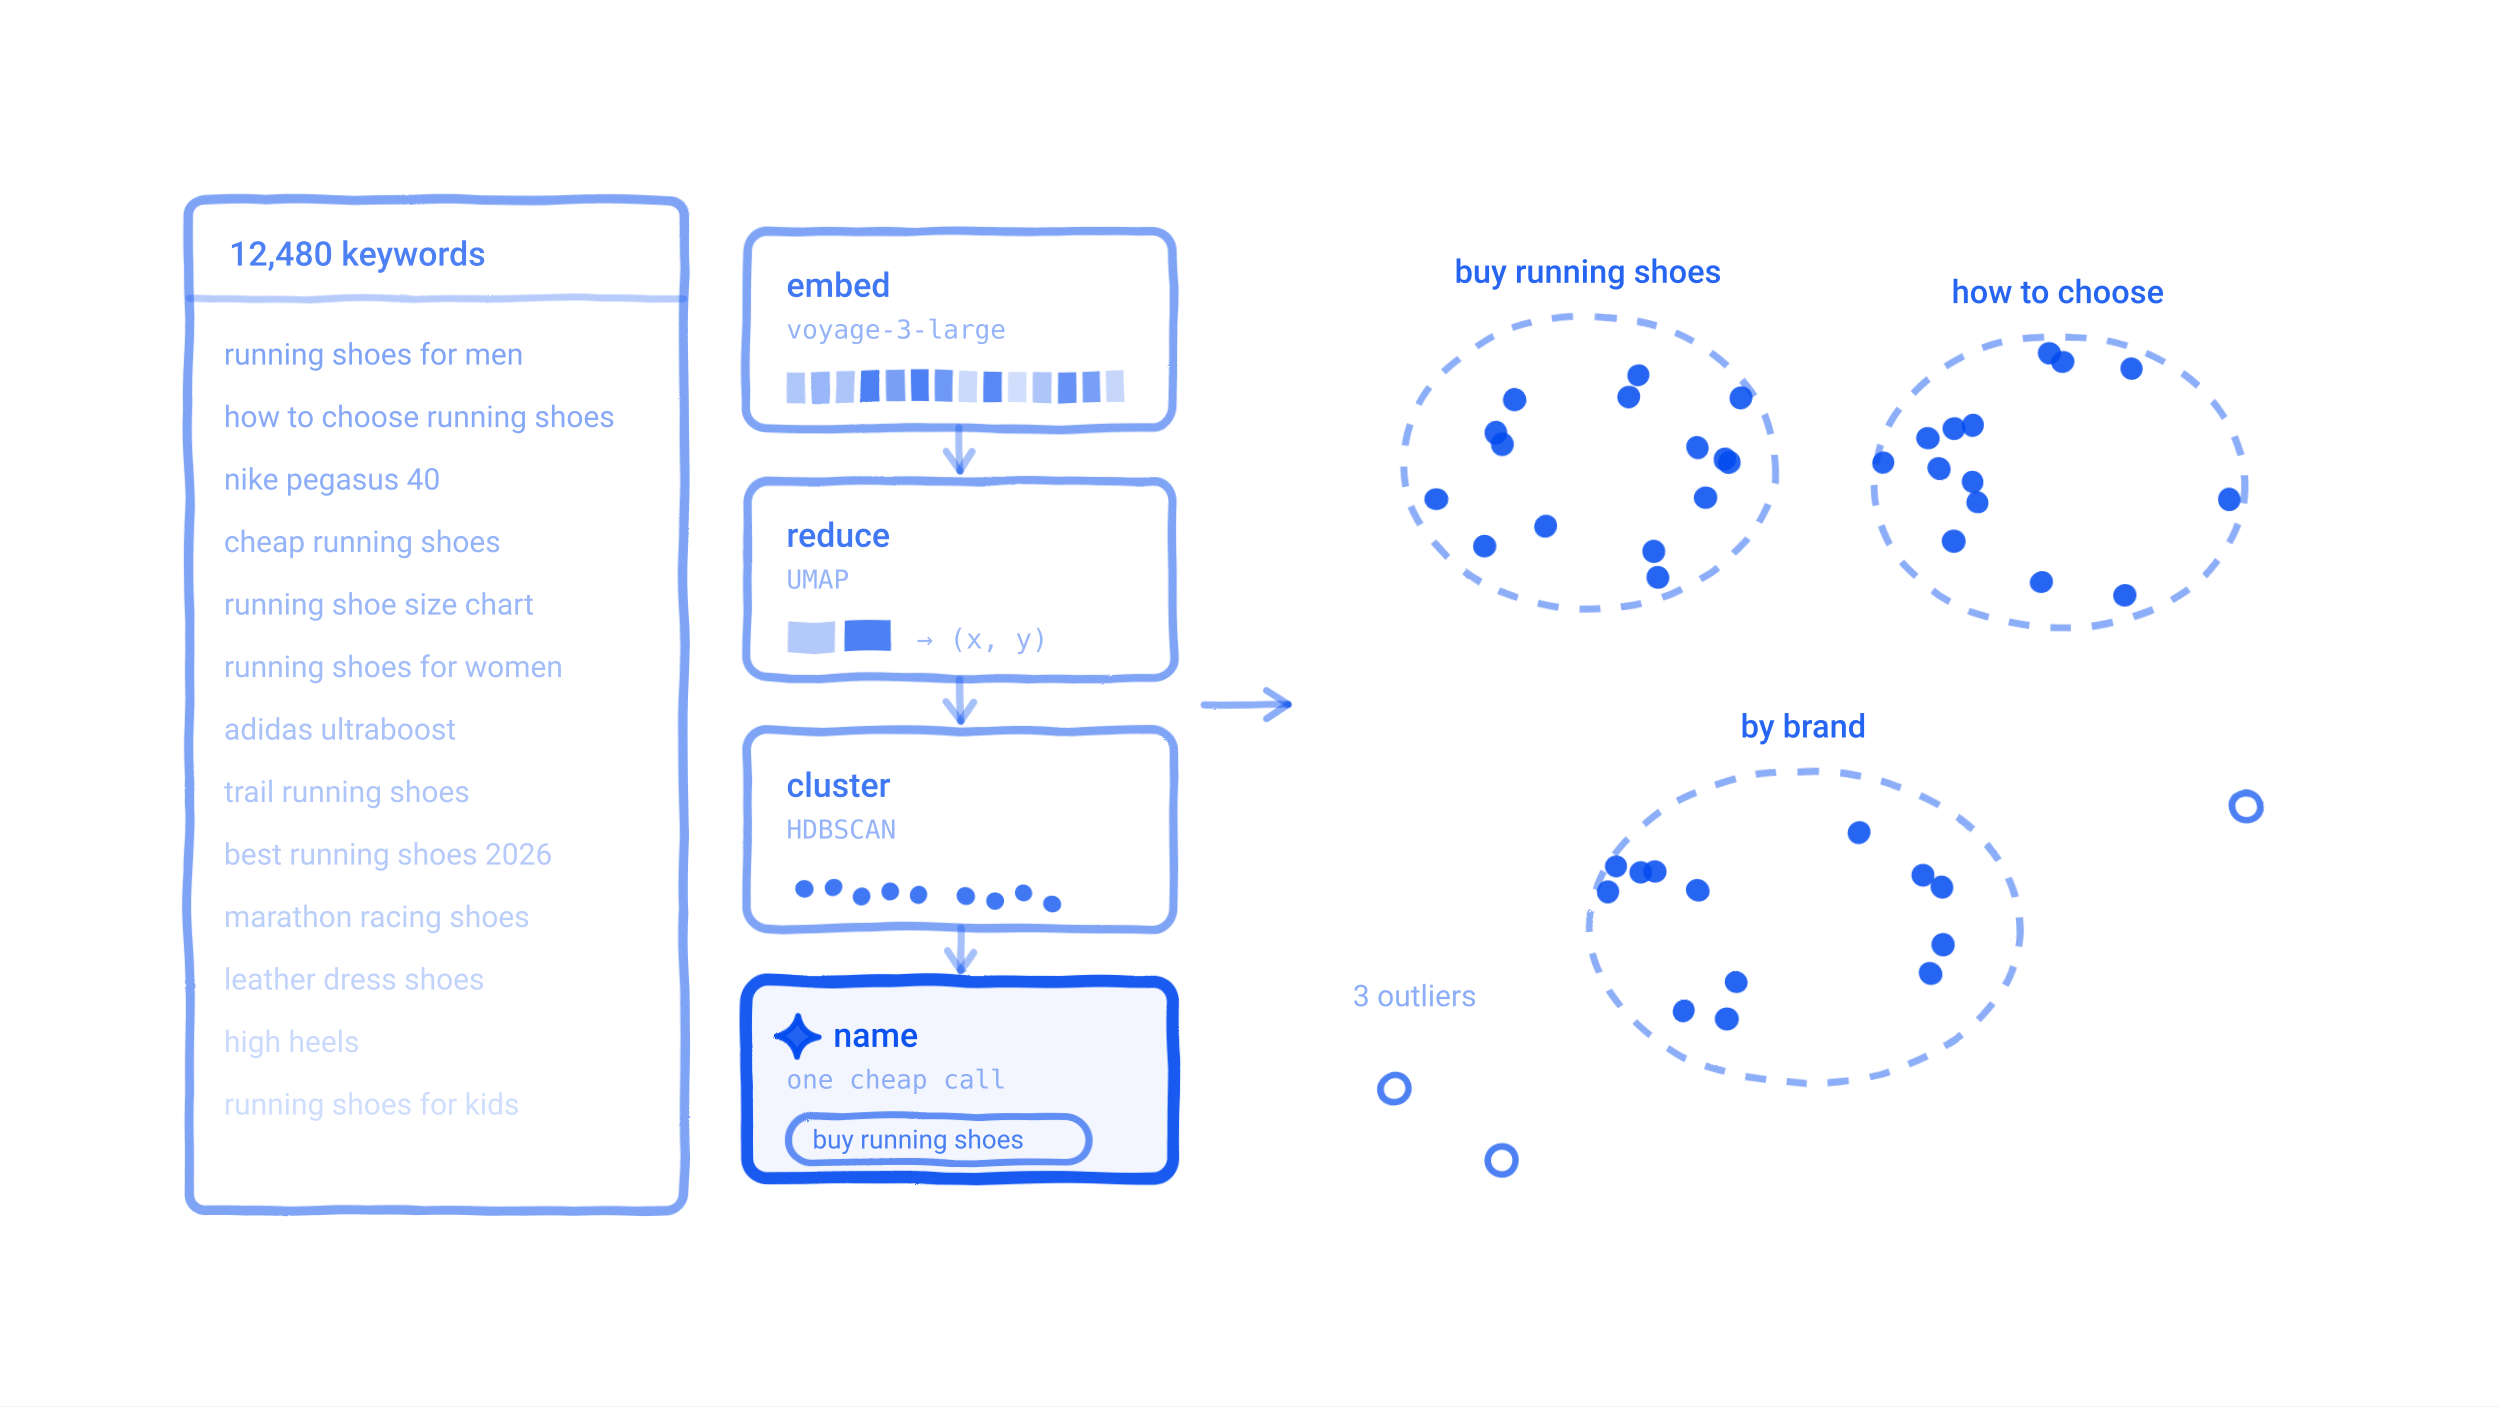
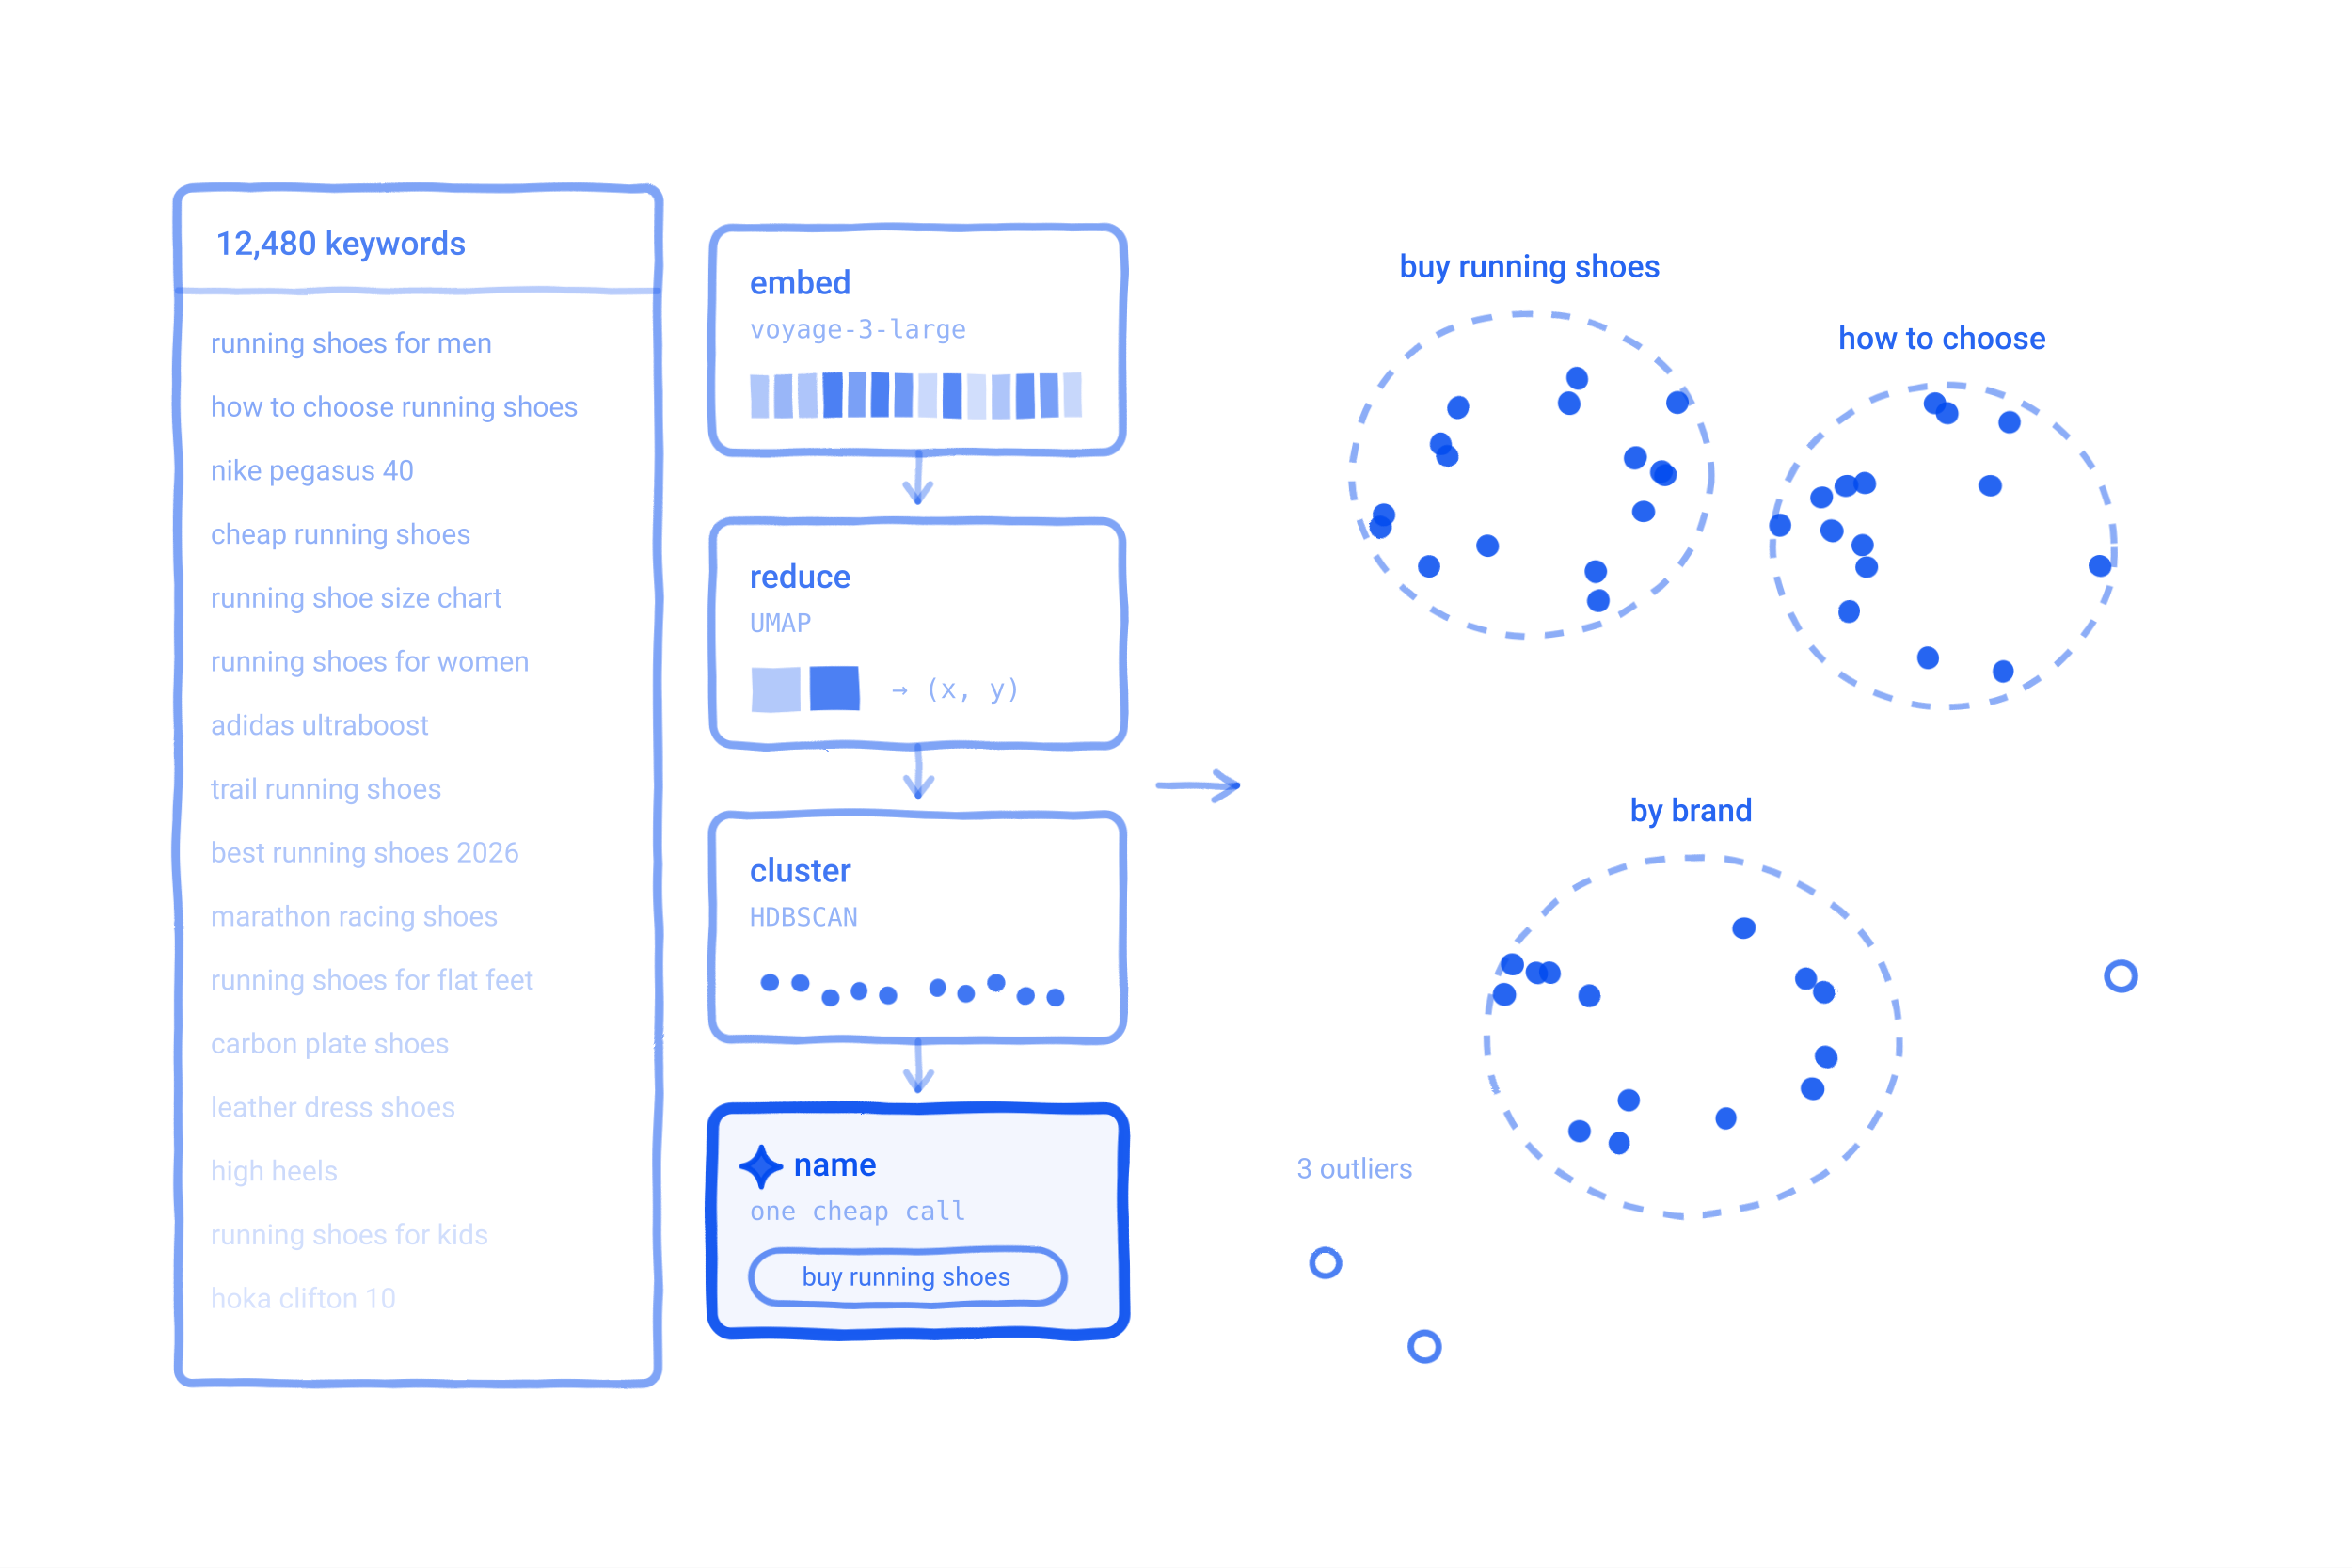
- <svg xmlns="http://www.w3.org/2000/svg" viewBox="0 0 960 540" width="960" height="540" role="img" stroke-linejoin="round">
+ <svg xmlns="http://www.w3.org/2000/svg" viewBox="0 0 960 640" width="960" height="640" role="img" stroke-linejoin="round">
  <defs>
    <filter id="rough" x="-20%" y="-20%" width="140%" height="140%">
      <feTurbulence type="turbulence" baseFrequency="0.016" numOctaves="2" seed="7" result="n" />
      <feDisplacementMap in="SourceGraphic" in2="n" scale="2.4" xChannelSelector="R" yChannelSelector="G" />
    </filter>
  </defs>
-   <rect width="960" height="540" fill="#FFFFFF" />
+   <rect width="960" height="640" fill="#FFFFFF" />
  <g filter="url(#rough)">
-     <rect x="72.0" y="76.0" width="190.0" height="388.0" rx="6" fill="none" stroke="#004AEF" stroke-opacity="0.50" stroke-width="3.6" />
-     <path d="M72.0,114.0 L262.0,114.0" fill="none" stroke="#004AEF" stroke-opacity="0.28" stroke-width="2.7" stroke-linecap="round" />
-     <rect x="286.0" y="88.0" width="164.0" height="76.0" rx="8" fill="none" stroke="#004AEF" stroke-opacity="0.50" stroke-width="3.3" />
-     <rect x="302.0" y="142.0" width="7.0" height="12.0" rx="0" fill="#004AEF" fill-opacity="0.31" stroke="#004AEF" stroke-opacity="0.00" stroke-width="3.0" />
-     <rect x="311.4" y="142.0" width="7.0" height="12.0" rx="0" fill="#004AEF" fill-opacity="0.40" stroke="#004AEF" stroke-opacity="0.00" stroke-width="3.0" />
-     <rect x="320.8" y="142.0" width="7.0" height="12.0" rx="0" fill="#004AEF" fill-opacity="0.32" stroke="#004AEF" stroke-opacity="0.00" stroke-width="3.0" />
-     <rect x="330.2" y="142.0" width="7.0" height="12.0" rx="0" fill="#004AEF" fill-opacity="0.70" stroke="#004AEF" stroke-opacity="0.00" stroke-width="3.0" />
-     <rect x="339.6" y="142.0" width="7.0" height="12.0" rx="0" fill="#004AEF" fill-opacity="0.52" stroke="#004AEF" stroke-opacity="0.00" stroke-width="3.0" />
-     <rect x="349.0" y="142.0" width="7.0" height="12.0" rx="0" fill="#004AEF" fill-opacity="0.70" stroke="#004AEF" stroke-opacity="0.00" stroke-width="3.0" />
-     <rect x="358.4" y="142.0" width="7.0" height="12.0" rx="0" fill="#004AEF" fill-opacity="0.57" stroke="#004AEF" stroke-opacity="0.00" stroke-width="3.0" />
-     <rect x="367.8" y="142.0" width="7.0" height="12.0" rx="0" fill="#004AEF" fill-opacity="0.21" stroke="#004AEF" stroke-opacity="0.00" stroke-width="3.0" />
-     <rect x="377.2" y="142.0" width="7.0" height="12.0" rx="0" fill="#004AEF" fill-opacity="0.66" stroke="#004AEF" stroke-opacity="0.00" stroke-width="3.0" />
-     <rect x="386.6" y="142.0" width="7.0" height="12.0" rx="0" fill="#004AEF" fill-opacity="0.18" stroke="#004AEF" stroke-opacity="0.00" stroke-width="3.0" />
-     <rect x="396.0" y="142.0" width="7.0" height="12.0" rx="0" fill="#004AEF" fill-opacity="0.32" stroke="#004AEF" stroke-opacity="0.00" stroke-width="3.0" />
-     <rect x="405.4" y="142.0" width="7.0" height="12.0" rx="0" fill="#004AEF" fill-opacity="0.60" stroke="#004AEF" stroke-opacity="0.00" stroke-width="3.0" />
-     <rect x="414.8" y="142.0" width="7.0" height="12.0" rx="0" fill="#004AEF" fill-opacity="0.53" stroke="#004AEF" stroke-opacity="0.00" stroke-width="3.0" />
-     <rect x="424.2" y="142.0" width="7.0" height="12.0" rx="0" fill="#004AEF" fill-opacity="0.22" stroke="#004AEF" stroke-opacity="0.00" stroke-width="3.0" />
-     <path d="M368.0,164.0 L368.0,180.0" fill="none" stroke="#004AEF" stroke-opacity="0.35" stroke-width="2.7" stroke-linecap="round" />
-     <path d="M363.0,173.0 L368.0,180.0" fill="none" stroke="#004AEF" stroke-opacity="0.35" stroke-width="2.7" stroke-linecap="round" />
-     <path d="M373.0,173.0 L368.0,180.0" fill="none" stroke="#004AEF" stroke-opacity="0.35" stroke-width="2.7" stroke-linecap="round" />
-     <rect x="286.0" y="184.0" width="164.0" height="76.0" rx="8" fill="none" stroke="#004AEF" stroke-opacity="0.50" stroke-width="3.3" />
-     <rect x="302.0" y="238.0" width="18.0" height="12.0" rx="0" fill="#004AEF" fill-opacity="0.30" stroke="#004AEF" stroke-opacity="0.00" stroke-width="3.0" />
-     <rect x="324.0" y="238.0" width="18.0" height="12.0" rx="0" fill="#004AEF" fill-opacity="0.70" stroke="#004AEF" stroke-opacity="0.00" stroke-width="3.0" />
-     <path d="M368.0,260.0 L368.0,276.0" fill="none" stroke="#004AEF" stroke-opacity="0.35" stroke-width="2.7" stroke-linecap="round" />
-     <path d="M363.0,269.0 L368.0,276.0" fill="none" stroke="#004AEF" stroke-opacity="0.35" stroke-width="2.7" stroke-linecap="round" />
-     <path d="M373.0,269.0 L368.0,276.0" fill="none" stroke="#004AEF" stroke-opacity="0.35" stroke-width="2.7" stroke-linecap="round" />
-     <rect x="286.0" y="280.0" width="164.0" height="76.0" rx="8" fill="none" stroke="#004AEF" stroke-opacity="0.50" stroke-width="3.3" />
-     <circle cx="308.0" cy="340.6" r="3.4" fill="#004AEF" fill-opacity="0.75" />
-     <circle cx="319.0" cy="340.5" r="3.4" fill="#004AEF" fill-opacity="0.75" />
-     <circle cx="330.0" cy="344.5" r="3.4" fill="#004AEF" fill-opacity="0.75" />
-     <circle cx="341.0" cy="342.7" r="3.4" fill="#004AEF" fill-opacity="0.75" />
-     <circle cx="352.0" cy="344.0" r="3.4" fill="#004AEF" fill-opacity="0.75" />
-     <circle cx="370.0" cy="343.9" r="3.4" fill="#004AEF" fill-opacity="0.75" />
-     <circle cx="381.0" cy="345.7" r="3.4" fill="#004AEF" fill-opacity="0.75" />
-     <circle cx="392.0" cy="342.3" r="3.4" fill="#004AEF" fill-opacity="0.75" />
-     <circle cx="403.0" cy="346.2" r="3.4" fill="#004AEF" fill-opacity="0.75" />
-     <path d="M368.0,356.0 L368.0,372.0" fill="none" stroke="#004AEF" stroke-opacity="0.35" stroke-width="2.7" stroke-linecap="round" />
-     <path d="M363.0,365.0 L368.0,372.0" fill="none" stroke="#004AEF" stroke-opacity="0.35" stroke-width="2.7" stroke-linecap="round" />
-     <path d="M373.0,365.0 L368.0,372.0" fill="none" stroke="#004AEF" stroke-opacity="0.35" stroke-width="2.7" stroke-linecap="round" />
-     <rect x="286.0" y="376.0" width="164.0" height="76.0" rx="8" fill="#004AEF" fill-opacity="0.05" stroke="#004AEF" stroke-opacity="0.90" stroke-width="4.8" />
-     <path d="M306.0,390.0 Q307.4,396.6 314.0,398.0 Q307.4,399.4 306.0,406.0 Q304.6,399.4 298.0,398.0 Q304.6,396.6 306.0,390.0 Z" fill="#004AEF" fill-opacity="0.85" stroke="#004AEF" stroke-opacity="0.95" stroke-width="2.25" stroke-linejoin="round" />
-     <rect x="302.0" y="428.0" width="116.0" height="18.0" rx="9" fill="none" stroke="#004AEF" stroke-opacity="0.60" stroke-width="2.7" />
-     <path d="M462.0,270.0 L494.0,270.0" fill="none" stroke="#004AEF" stroke-opacity="0.45" stroke-width="2.7" stroke-linecap="round" />
-     <path d="M485.5,264.4 L494.0,270.0" fill="none" stroke="#004AEF" stroke-opacity="0.45" stroke-width="2.7" stroke-linecap="round" />
-     <path d="M485.5,275.6 L494.0,270.0" fill="none" stroke="#004AEF" stroke-opacity="0.45" stroke-width="2.7" stroke-linecap="round" />
-     <ellipse cx="609.8" cy="176.9" rx="71.4" ry="56.3" fill="none" stroke="#004AEF" stroke-opacity="0.45" stroke-width="2.7" stroke-dasharray="8 8" />
-     <circle cx="663.2" cy="176.9" r="4.4" fill="#004AEF" fill-opacity="0.85" />
-     <circle cx="668.6" cy="152.1" r="4.4" fill="#004AEF" fill-opacity="0.85" />
-     <circle cx="654.5" cy="190.1" r="4.4" fill="#004AEF" fill-opacity="0.85" />
-     <circle cx="573.8" cy="166.0" r="4.4" fill="#004AEF" fill-opacity="0.85" />
-     <circle cx="569.6" cy="209.0" r="4.4" fill="#004AEF" fill-opacity="0.85" />
-     <circle cx="551.1" cy="190.8" r="4.4" fill="#004AEF" fill-opacity="0.85" />
-     <circle cx="580.9" cy="153.8" r="4.4" fill="#004AEF" fill-opacity="0.85" />
-     <circle cx="635.2" cy="211.0" r="4.4" fill="#004AEF" fill-opacity="0.85" />
-     <circle cx="592.8" cy="201.5" r="4.4" fill="#004AEF" fill-opacity="0.85" />
-     <circle cx="576.3" cy="170.2" r="4.4" fill="#004AEF" fill-opacity="0.85" />
-     <circle cx="651.0" cy="171.0" r="4.4" fill="#004AEF" fill-opacity="0.85" />
-     <circle cx="624.7" cy="152.3" r="4.4" fill="#004AEF" fill-opacity="0.85" />
-     <circle cx="636.5" cy="220.9" r="4.4" fill="#004AEF" fill-opacity="0.85" />
-     <circle cx="661.5" cy="175.6" r="4.4" fill="#004AEF" fill-opacity="0.85" />
-     <circle cx="628.3" cy="143.8" r="4.4" fill="#004AEF" fill-opacity="0.85" />
-     <ellipse cx="790.2" cy="184.6" rx="71.4" ry="56.3" fill="none" stroke="#004AEF" stroke-opacity="0.45" stroke-width="2.7" stroke-dasharray="8 8" />
-     <circle cx="815.1" cy="228.3" r="4.4" fill="#004AEF" fill-opacity="0.85" />
-     <circle cx="786.3" cy="134.7" r="4.4" fill="#004AEF" fill-opacity="0.85" />
-     <circle cx="739.5" cy="167.5" r="4.4" fill="#004AEF" fill-opacity="0.85" />
-     <circle cx="758.4" cy="192.0" r="4.4" fill="#004AEF" fill-opacity="0.85" />
-     <circle cx="783.3" cy="223.3" r="4.4" fill="#004AEF" fill-opacity="0.85" />
-     <circle cx="817.7" cy="141.1" r="4.4" fill="#004AEF" fill-opacity="0.85" />
-     <circle cx="791.3" cy="138.2" r="4.4" fill="#004AEF" fill-opacity="0.85" />
-     <circle cx="756.8" cy="184.0" r="4.4" fill="#004AEF" fill-opacity="0.85" />
-     <circle cx="743.7" cy="179.2" r="4.4" fill="#004AEF" fill-opacity="0.85" />
-     <circle cx="722.2" cy="177.3" r="4.4" fill="#004AEF" fill-opacity="0.85" />
-     <circle cx="855.4" cy="191.1" r="4.4" fill="#004AEF" fill-opacity="0.85" />
-     <circle cx="749.3" cy="163.5" r="4.4" fill="#004AEF" fill-opacity="0.85" />
-     <circle cx="756.7" cy="162.5" r="4.4" fill="#004AEF" fill-opacity="0.85" />
-     <circle cx="750.1" cy="207.2" r="4.4" fill="#004AEF" fill-opacity="0.85" />
-     <ellipse cx="692.5" cy="355.4" rx="82.7" ry="60.1" fill="none" stroke="#004AEF" stroke-opacity="0.45" stroke-width="2.7" stroke-dasharray="8 8" />
-     <circle cx="745.9" cy="362.0" r="4.4" fill="#004AEF" fill-opacity="0.85" />
-     <circle cx="740.6" cy="372.9" r="4.4" fill="#004AEF" fill-opacity="0.85" />
-     <circle cx="666.7" cy="376.8" r="4.4" fill="#004AEF" fill-opacity="0.85" />
-     <circle cx="663.1" cy="391.3" r="4.4" fill="#004AEF" fill-opacity="0.85" />
-     <circle cx="745.5" cy="340.3" r="4.4" fill="#004AEF" fill-opacity="0.85" />
-     <circle cx="616.9" cy="342.0" r="4.4" fill="#004AEF" fill-opacity="0.85" />
-     <circle cx="651.0" cy="341.5" r="4.4" fill="#004AEF" fill-opacity="0.85" />
-     <circle cx="620.1" cy="332.0" r="4.4" fill="#004AEF" fill-opacity="0.85" />
-     <circle cx="635.2" cy="334.2" r="4.4" fill="#004AEF" fill-opacity="0.85" />
-     <circle cx="629.8" cy="334.5" r="4.4" fill="#004AEF" fill-opacity="0.85" />
-     <circle cx="646.7" cy="387.5" r="4.4" fill="#004AEF" fill-opacity="0.85" />
-     <circle cx="738.1" cy="336.0" r="4.4" fill="#004AEF" fill-opacity="0.85" />
-     <circle cx="713.2" cy="318.8" r="4.4" fill="#004AEF" fill-opacity="0.85" />
-     <circle cx="534.6" cy="417.4" r="5.4" fill="#FFFFFF" stroke="#004AEF" stroke-opacity="0.70" stroke-width="2.55" />
-     <circle cx="575.9" cy="444.6" r="5.4" fill="#FFFFFF" stroke="#004AEF" stroke-opacity="0.70" stroke-width="2.55" />
-     <circle cx="861.7" cy="308.8" r="5.4" fill="#FFFFFF" stroke="#004AEF" stroke-opacity="0.70" stroke-width="2.55" />
+     <rect x="72.0" y="76.0" width="196.0" height="488.0" rx="6" fill="none" stroke="#004AEF" stroke-opacity="0.50" stroke-width="3.6" />
+     <path d="M72.0,118.0 L268.0,118.0" fill="none" stroke="#004AEF" stroke-opacity="0.28" stroke-width="2.7" stroke-linecap="round" />
+     <rect x="290.0" y="92.0" width="168.0" height="92.0" rx="8" fill="none" stroke="#004AEF" stroke-opacity="0.50" stroke-width="3.3" />
+     <rect x="306.0" y="152.0" width="7.5" height="18.0" rx="0" fill="#004AEF" fill-opacity="0.31" stroke="#004AEF" stroke-opacity="0.00" stroke-width="3.0" />
+     <rect x="315.8" y="152.0" width="7.5" height="18.0" rx="0" fill="#004AEF" fill-opacity="0.40" stroke="#004AEF" stroke-opacity="0.00" stroke-width="3.0" />
+     <rect x="325.6" y="152.0" width="7.5" height="18.0" rx="0" fill="#004AEF" fill-opacity="0.32" stroke="#004AEF" stroke-opacity="0.00" stroke-width="3.0" />
+     <rect x="335.4" y="152.0" width="7.5" height="18.0" rx="0" fill="#004AEF" fill-opacity="0.70" stroke="#004AEF" stroke-opacity="0.00" stroke-width="3.0" />
+     <rect x="345.2" y="152.0" width="7.5" height="18.0" rx="0" fill="#004AEF" fill-opacity="0.52" stroke="#004AEF" stroke-opacity="0.00" stroke-width="3.0" />
+     <rect x="355.0" y="152.0" width="7.5" height="18.0" rx="0" fill="#004AEF" fill-opacity="0.70" stroke="#004AEF" stroke-opacity="0.00" stroke-width="3.0" />
+     <rect x="364.8" y="152.0" width="7.5" height="18.0" rx="0" fill="#004AEF" fill-opacity="0.57" stroke="#004AEF" stroke-opacity="0.00" stroke-width="3.0" />
+     <rect x="374.6" y="152.0" width="7.5" height="18.0" rx="0" fill="#004AEF" fill-opacity="0.21" stroke="#004AEF" stroke-opacity="0.00" stroke-width="3.0" />
+     <rect x="384.4" y="152.0" width="7.5" height="18.0" rx="0" fill="#004AEF" fill-opacity="0.66" stroke="#004AEF" stroke-opacity="0.00" stroke-width="3.0" />
+     <rect x="394.2" y="152.0" width="7.5" height="18.0" rx="0" fill="#004AEF" fill-opacity="0.18" stroke="#004AEF" stroke-opacity="0.00" stroke-width="3.0" />
+     <rect x="404.0" y="152.0" width="7.5" height="18.0" rx="0" fill="#004AEF" fill-opacity="0.32" stroke="#004AEF" stroke-opacity="0.00" stroke-width="3.0" />
+     <rect x="413.8" y="152.0" width="7.5" height="18.0" rx="0" fill="#004AEF" fill-opacity="0.60" stroke="#004AEF" stroke-opacity="0.00" stroke-width="3.0" />
+     <rect x="423.6" y="152.0" width="7.5" height="18.0" rx="0" fill="#004AEF" fill-opacity="0.53" stroke="#004AEF" stroke-opacity="0.00" stroke-width="3.0" />
+     <rect x="433.4" y="152.0" width="7.5" height="18.0" rx="0" fill="#004AEF" fill-opacity="0.22" stroke="#004AEF" stroke-opacity="0.00" stroke-width="3.0" />
+     <path d="M374.0,184.0 L374.0,204.0" fill="none" stroke="#004AEF" stroke-opacity="0.35" stroke-width="2.7" stroke-linecap="round" />
+     <path d="M369.0,197.0 L374.0,204.0" fill="none" stroke="#004AEF" stroke-opacity="0.35" stroke-width="2.7" stroke-linecap="round" />
+     <path d="M379.0,197.0 L374.0,204.0" fill="none" stroke="#004AEF" stroke-opacity="0.35" stroke-width="2.7" stroke-linecap="round" />
+     <rect x="290.0" y="212.0" width="168.0" height="92.0" rx="8" fill="none" stroke="#004AEF" stroke-opacity="0.50" stroke-width="3.3" />
+     <rect x="306.0" y="272.0" width="20.0" height="18.0" rx="0" fill="#004AEF" fill-opacity="0.30" stroke="#004AEF" stroke-opacity="0.00" stroke-width="3.0" />
+     <rect x="330.0" y="272.0" width="20.0" height="18.0" rx="0" fill="#004AEF" fill-opacity="0.70" stroke="#004AEF" stroke-opacity="0.00" stroke-width="3.0" />
+     <path d="M374.0,304.0 L374.0,324.0" fill="none" stroke="#004AEF" stroke-opacity="0.35" stroke-width="2.7" stroke-linecap="round" />
+     <path d="M369.0,317.0 L374.0,324.0" fill="none" stroke="#004AEF" stroke-opacity="0.35" stroke-width="2.7" stroke-linecap="round" />
+     <path d="M379.0,317.0 L374.0,324.0" fill="none" stroke="#004AEF" stroke-opacity="0.35" stroke-width="2.7" stroke-linecap="round" />
+     <rect x="290.0" y="332.0" width="168.0" height="92.0" rx="8" fill="none" stroke="#004AEF" stroke-opacity="0.50" stroke-width="3.3" />
+     <circle cx="314.0" cy="400.9" r="3.6" fill="#004AEF" fill-opacity="0.75" />
+     <circle cx="326.0" cy="400.8" r="3.6" fill="#004AEF" fill-opacity="0.75" />
+     <circle cx="338.0" cy="406.3" r="3.6" fill="#004AEF" fill-opacity="0.75" />
+     <circle cx="350.0" cy="403.8" r="3.6" fill="#004AEF" fill-opacity="0.75" />
+     <circle cx="362.0" cy="405.5" r="3.6" fill="#004AEF" fill-opacity="0.75" />
+     <circle cx="382.0" cy="402.7" r="3.6" fill="#004AEF" fill-opacity="0.75" />
+     <circle cx="394.0" cy="405.2" r="3.6" fill="#004AEF" fill-opacity="0.75" />
+     <circle cx="406.0" cy="400.4" r="3.6" fill="#004AEF" fill-opacity="0.75" />
+     <circle cx="418.0" cy="405.9" r="3.6" fill="#004AEF" fill-opacity="0.75" />
+     <circle cx="430.0" cy="406.5" r="3.6" fill="#004AEF" fill-opacity="0.75" />
+     <path d="M374.0,424.0 L374.0,444.0" fill="none" stroke="#004AEF" stroke-opacity="0.35" stroke-width="2.7" stroke-linecap="round" />
+     <path d="M369.0,437.0 L374.0,444.0" fill="none" stroke="#004AEF" stroke-opacity="0.35" stroke-width="2.7" stroke-linecap="round" />
+     <path d="M379.0,437.0 L374.0,444.0" fill="none" stroke="#004AEF" stroke-opacity="0.35" stroke-width="2.7" stroke-linecap="round" />
+     <rect x="290.0" y="452.0" width="168.0" height="92.0" rx="8" fill="#004AEF" fill-opacity="0.05" stroke="#004AEF" stroke-opacity="0.90" stroke-width="4.8" />
+     <path d="M310.0,468.0 Q311.4,474.6 318.0,476.0 Q311.4,477.4 310.0,484.0 Q308.6,477.4 302.0,476.0 Q308.6,474.6 310.0,468.0 Z" fill="#004AEF" fill-opacity="0.85" stroke="#004AEF" stroke-opacity="0.95" stroke-width="2.25" stroke-linejoin="round" />
+     <rect x="306.0" y="510.0" width="128.0" height="22.0" rx="11.0" fill="none" stroke="#004AEF" stroke-opacity="0.60" stroke-width="2.7" />
+     <path d="M472.0,320.0 L504.0,320.0" fill="none" stroke="#004AEF" stroke-opacity="0.45" stroke-width="2.7" stroke-linecap="round" />
+     <path d="M495.5,314.4 L504.0,320.0" fill="none" stroke="#004AEF" stroke-opacity="0.45" stroke-width="2.7" stroke-linecap="round" />
+     <path d="M495.5,325.6 L504.0,320.0" fill="none" stroke="#004AEF" stroke-opacity="0.45" stroke-width="2.7" stroke-linecap="round" />
+     <ellipse cx="624.5" cy="193.1" rx="73.2" ry="65.9" fill="none" stroke="#004AEF" stroke-opacity="0.45" stroke-width="2.7" stroke-dasharray="8 8" />
+     <circle cx="679.2" cy="193.1" r="4.6" fill="#004AEF" fill-opacity="0.85" />
+     <circle cx="684.7" cy="164.1" r="4.6" fill="#004AEF" fill-opacity="0.85" />
+     <circle cx="670.3" cy="208.6" r="4.6" fill="#004AEF" fill-opacity="0.85" />
+     <circle cx="587.7" cy="180.4" r="4.6" fill="#004AEF" fill-opacity="0.85" />
+     <circle cx="583.3" cy="230.8" r="4.6" fill="#004AEF" fill-opacity="0.85" />
+     <circle cx="564.4" cy="209.4" r="4.6" fill="#004AEF" fill-opacity="0.85" />
+     <circle cx="594.9" cy="166.1" r="4.6" fill="#004AEF" fill-opacity="0.85" />
+     <circle cx="650.5" cy="233.0" r="4.6" fill="#004AEF" fill-opacity="0.85" />
+     <circle cx="607.1" cy="222.0" r="4.6" fill="#004AEF" fill-opacity="0.85" />
+     <circle cx="590.2" cy="185.3" r="4.6" fill="#004AEF" fill-opacity="0.85" />
+     <circle cx="666.7" cy="186.2" r="4.6" fill="#004AEF" fill-opacity="0.85" />
+     <circle cx="639.8" cy="164.4" r="4.6" fill="#004AEF" fill-opacity="0.85" />
+     <circle cx="651.8" cy="244.6" r="4.6" fill="#004AEF" fill-opacity="0.85" />
+     <circle cx="677.5" cy="191.7" r="4.6" fill="#004AEF" fill-opacity="0.85" />
+     <circle cx="643.4" cy="154.4" r="4.6" fill="#004AEF" fill-opacity="0.85" />
+     <circle cx="562.9" cy="214.3" r="4.6" fill="#004AEF" fill-opacity="0.85" />
+     <ellipse cx="792.8" cy="222.4" rx="69.5" ry="65.9" fill="none" stroke="#004AEF" stroke-opacity="0.45" stroke-width="2.7" stroke-dasharray="8 8" />
+     <circle cx="817.0" cy="273.5" r="4.6" fill="#004AEF" fill-opacity="0.85" />
+     <circle cx="789.0" cy="163.9" r="4.6" fill="#004AEF" fill-opacity="0.85" />
+     <circle cx="743.5" cy="202.4" r="4.6" fill="#004AEF" fill-opacity="0.85" />
+     <circle cx="761.9" cy="231.0" r="4.6" fill="#004AEF" fill-opacity="0.85" />
+     <circle cx="786.1" cy="267.7" r="4.6" fill="#004AEF" fill-opacity="0.85" />
+     <circle cx="819.6" cy="171.4" r="4.6" fill="#004AEF" fill-opacity="0.85" />
+     <circle cx="793.9" cy="168.0" r="4.6" fill="#004AEF" fill-opacity="0.85" />
+     <circle cx="760.3" cy="221.7" r="4.6" fill="#004AEF" fill-opacity="0.85" />
+     <circle cx="747.6" cy="216.0" r="4.6" fill="#004AEF" fill-opacity="0.85" />
+     <circle cx="726.6" cy="213.8" r="4.6" fill="#004AEF" fill-opacity="0.85" />
+     <circle cx="856.3" cy="230.0" r="4.6" fill="#004AEF" fill-opacity="0.85" />
+     <circle cx="753.0" cy="197.7" r="4.6" fill="#004AEF" fill-opacity="0.85" />
+     <circle cx="760.2" cy="196.4" r="4.6" fill="#004AEF" fill-opacity="0.85" />
+     <circle cx="753.8" cy="248.8" r="4.6" fill="#004AEF" fill-opacity="0.85" />
+     <circle cx="811.6" cy="197.7" r="4.6" fill="#004AEF" fill-opacity="0.85" />
+     <ellipse cx="690.4" cy="422.5" rx="84.2" ry="73.2" fill="none" stroke="#004AEF" stroke-opacity="0.45" stroke-width="2.7" stroke-dasharray="8 8" />
+     <circle cx="744.7" cy="430.6" r="4.6" fill="#004AEF" fill-opacity="0.85" />
+     <circle cx="739.3" cy="443.8" r="4.6" fill="#004AEF" fill-opacity="0.85" />
+     <circle cx="664.1" cy="448.6" r="4.6" fill="#004AEF" fill-opacity="0.85" />
+     <circle cx="660.5" cy="466.3" r="4.6" fill="#004AEF" fill-opacity="0.85" />
+     <circle cx="744.3" cy="404.2" r="4.6" fill="#004AEF" fill-opacity="0.85" />
+     <circle cx="613.4" cy="406.3" r="4.6" fill="#004AEF" fill-opacity="0.85" />
+     <circle cx="648.2" cy="405.6" r="4.6" fill="#004AEF" fill-opacity="0.85" />
+     <circle cx="616.7" cy="394.0" r="4.6" fill="#004AEF" fill-opacity="0.85" />
+     <circle cx="632.0" cy="396.7" r="4.6" fill="#004AEF" fill-opacity="0.85" />
+     <circle cx="626.5" cy="397.1" r="4.6" fill="#004AEF" fill-opacity="0.85" />
+     <circle cx="643.8" cy="461.6" r="4.6" fill="#004AEF" fill-opacity="0.85" />
+     <circle cx="736.8" cy="398.9" r="4.6" fill="#004AEF" fill-opacity="0.85" />
+     <circle cx="711.4" cy="378.0" r="4.6" fill="#004AEF" fill-opacity="0.85" />
+     <circle cx="703.7" cy="456.5" r="4.6" fill="#004AEF" fill-opacity="0.85" />
+     <circle cx="540.3" cy="515.2" r="5.6" fill="#FFFFFF" stroke="#004AEF" stroke-opacity="0.70" stroke-width="2.55" />
+     <circle cx="580.6" cy="549.4" r="5.6" fill="#FFFFFF" stroke="#004AEF" stroke-opacity="0.70" stroke-width="2.55" />
+     <circle cx="866.0" cy="398.1" r="5.6" fill="#FFFFFF" stroke="#004AEF" stroke-opacity="0.70" stroke-width="2.55" />
  </g>
-   <text x="88.0" y="102.0" font-family="system-ui, -apple-system, Segoe UI, Roboto, Helvetica, Arial, sans-serif" font-size="13" font-weight="500" fill="#004AEF" fill-opacity="0.70" text-anchor="start" xml:space="preserve">12,480 keywords</text>
-   <text x="86.0" y="140.0" font-family="system-ui, -apple-system, Segoe UI, Roboto, Helvetica, Arial, sans-serif" font-size="11.5" font-weight="400" fill="#004AEF" fill-opacity="0.50" text-anchor="start" xml:space="preserve">running shoes for men</text>
-   <text x="86.0" y="164.0" font-family="system-ui, -apple-system, Segoe UI, Roboto, Helvetica, Arial, sans-serif" font-size="11.5" font-weight="400" fill="#004AEF" fill-opacity="0.47" text-anchor="start" xml:space="preserve">how to choose running shoes</text>
-   <text x="86.0" y="188.0" font-family="system-ui, -apple-system, Segoe UI, Roboto, Helvetica, Arial, sans-serif" font-size="11.5" font-weight="400" fill="#004AEF" fill-opacity="0.45" text-anchor="start" xml:space="preserve">nike pegasus 40</text>
-   <text x="86.0" y="212.0" font-family="system-ui, -apple-system, Segoe UI, Roboto, Helvetica, Arial, sans-serif" font-size="11.5" font-weight="400" fill="#004AEF" fill-opacity="0.42" text-anchor="start" xml:space="preserve">cheap running shoes</text>
-   <text x="86.0" y="236.0" font-family="system-ui, -apple-system, Segoe UI, Roboto, Helvetica, Arial, sans-serif" font-size="11.5" font-weight="400" fill="#004AEF" fill-opacity="0.40" text-anchor="start" xml:space="preserve">running shoe size chart</text>
-   <text x="86.0" y="260.0" font-family="system-ui, -apple-system, Segoe UI, Roboto, Helvetica, Arial, sans-serif" font-size="11.5" font-weight="400" fill="#004AEF" fill-opacity="0.37" text-anchor="start" xml:space="preserve">running shoes for women</text>
-   <text x="86.0" y="284.0" font-family="system-ui, -apple-system, Segoe UI, Roboto, Helvetica, Arial, sans-serif" font-size="11.5" font-weight="400" fill="#004AEF" fill-opacity="0.34" text-anchor="start" xml:space="preserve">adidas ultraboost</text>
-   <text x="86.0" y="308.0" font-family="system-ui, -apple-system, Segoe UI, Roboto, Helvetica, Arial, sans-serif" font-size="11.5" font-weight="400" fill="#004AEF" fill-opacity="0.32" text-anchor="start" xml:space="preserve">trail running shoes</text>
-   <text x="86.0" y="332.0" font-family="system-ui, -apple-system, Segoe UI, Roboto, Helvetica, Arial, sans-serif" font-size="11.5" font-weight="400" fill="#004AEF" fill-opacity="0.29" text-anchor="start" xml:space="preserve">best running shoes 2026</text>
-   <text x="86.0" y="356.0" font-family="system-ui, -apple-system, Segoe UI, Roboto, Helvetica, Arial, sans-serif" font-size="11.5" font-weight="400" fill="#004AEF" fill-opacity="0.27" text-anchor="start" xml:space="preserve">marathon racing shoes</text>
-   <text x="86.0" y="380.0" font-family="system-ui, -apple-system, Segoe UI, Roboto, Helvetica, Arial, sans-serif" font-size="11.5" font-weight="400" fill="#004AEF" fill-opacity="0.24" text-anchor="start" xml:space="preserve">leather dress shoes</text>
-   <text x="86.0" y="404.0" font-family="system-ui, -apple-system, Segoe UI, Roboto, Helvetica, Arial, sans-serif" font-size="11.5" font-weight="400" fill="#004AEF" fill-opacity="0.21" text-anchor="start" xml:space="preserve">high heels</text>
-   <text x="86.0" y="428.0" font-family="system-ui, -apple-system, Segoe UI, Roboto, Helvetica, Arial, sans-serif" font-size="11.5" font-weight="400" fill="#004AEF" fill-opacity="0.19" text-anchor="start" xml:space="preserve">running shoes for kids</text>
-   <text x="302.0" y="114.0" font-family="system-ui, -apple-system, Segoe UI, Roboto, Helvetica, Arial, sans-serif" font-size="13" font-weight="500" fill="#004AEF" fill-opacity="0.75" text-anchor="start" xml:space="preserve">embed</text>
-   <text x="302.0" y="130.0" font-family="ui-monospace, SFMono-Regular, Menlo, Consolas, monospace" font-size="10" font-weight="400" fill="#004AEF" fill-opacity="0.42" text-anchor="start" xml:space="preserve">voyage-3-large</text>
-   <text x="302.0" y="210.0" font-family="system-ui, -apple-system, Segoe UI, Roboto, Helvetica, Arial, sans-serif" font-size="13" font-weight="500" fill="#004AEF" fill-opacity="0.75" text-anchor="start" xml:space="preserve">reduce</text>
-   <text x="302.0" y="226.0" font-family="ui-monospace, SFMono-Regular, Menlo, Consolas, monospace" font-size="10" font-weight="400" fill="#004AEF" fill-opacity="0.42" text-anchor="start" xml:space="preserve">UMAP</text>
-   <text x="352.0" y="249.0" font-family="ui-monospace, SFMono-Regular, Menlo, Consolas, monospace" font-size="10.5" font-weight="400" fill="#004AEF" fill-opacity="0.40" text-anchor="start" xml:space="preserve">→ (x, y)</text>
-   <text x="302.0" y="306.0" font-family="system-ui, -apple-system, Segoe UI, Roboto, Helvetica, Arial, sans-serif" font-size="13" font-weight="500" fill="#004AEF" fill-opacity="0.75" text-anchor="start" xml:space="preserve">cluster</text>
-   <text x="302.0" y="322.0" font-family="ui-monospace, SFMono-Regular, Menlo, Consolas, monospace" font-size="10" font-weight="400" fill="#004AEF" fill-opacity="0.42" text-anchor="start" xml:space="preserve">HDBSCAN</text>
-   <text x="320.0" y="402.0" font-family="system-ui, -apple-system, Segoe UI, Roboto, Helvetica, Arial, sans-serif" font-size="13" font-weight="500" fill="#004AEF" fill-opacity="0.95" text-anchor="start" xml:space="preserve">name</text>
-   <text x="302.0" y="418.0" font-family="ui-monospace, SFMono-Regular, Menlo, Consolas, monospace" font-size="10" font-weight="400" fill="#004AEF" fill-opacity="0.42" text-anchor="start" xml:space="preserve">one cheap call</text>
-   <text x="312.0" y="441.0" font-family="system-ui, -apple-system, Segoe UI, Roboto, Helvetica, Arial, sans-serif" font-size="10" font-weight="400" fill="#004AEF" fill-opacity="0.70" text-anchor="start" xml:space="preserve">buy running shoes</text>
-   <text x="609.8" y="108.6" font-family="system-ui, -apple-system, Segoe UI, Roboto, Helvetica, Arial, sans-serif" font-size="12.5" font-weight="500" fill="#004AEF" fill-opacity="0.85" text-anchor="middle" xml:space="preserve">buy running shoes</text>
-   <text x="790.2" y="116.4" font-family="system-ui, -apple-system, Segoe UI, Roboto, Helvetica, Arial, sans-serif" font-size="12.5" font-weight="500" fill="#004AEF" fill-opacity="0.85" text-anchor="middle" xml:space="preserve">how to choose</text>
-   <text x="692.5" y="283.2" font-family="system-ui, -apple-system, Segoe UI, Roboto, Helvetica, Arial, sans-serif" font-size="12.5" font-weight="500" fill="#004AEF" fill-opacity="0.85" text-anchor="middle" xml:space="preserve">by brand</text>
-   <text x="519.5" y="386.4" font-family="system-ui, -apple-system, Segoe UI, Roboto, Helvetica, Arial, sans-serif" font-size="11.5" font-weight="400" fill="#004AEF" fill-opacity="0.45" text-anchor="start" xml:space="preserve">3 outliers</text>
+   <text x="88.0" y="104.0" font-family="system-ui, -apple-system, Segoe UI, Roboto, Helvetica, Arial, sans-serif" font-size="13.5" font-weight="500" fill="#004AEF" fill-opacity="0.70" text-anchor="start" xml:space="preserve">12,480 keywords</text>
+   <text x="86.0" y="144.0" font-family="system-ui, -apple-system, Segoe UI, Roboto, Helvetica, Arial, sans-serif" font-size="11.5" font-weight="400" fill="#004AEF" fill-opacity="0.50" text-anchor="start" xml:space="preserve">running shoes for men</text>
+   <text x="86.0" y="170.0" font-family="system-ui, -apple-system, Segoe UI, Roboto, Helvetica, Arial, sans-serif" font-size="11.5" font-weight="400" fill="#004AEF" fill-opacity="0.48" text-anchor="start" xml:space="preserve">how to choose running shoes</text>
+   <text x="86.0" y="196.0" font-family="system-ui, -apple-system, Segoe UI, Roboto, Helvetica, Arial, sans-serif" font-size="11.5" font-weight="400" fill="#004AEF" fill-opacity="0.45" text-anchor="start" xml:space="preserve">nike pegasus 40</text>
+   <text x="86.0" y="222.0" font-family="system-ui, -apple-system, Segoe UI, Roboto, Helvetica, Arial, sans-serif" font-size="11.5" font-weight="400" fill="#004AEF" fill-opacity="0.43" text-anchor="start" xml:space="preserve">cheap running shoes</text>
+   <text x="86.0" y="248.0" font-family="system-ui, -apple-system, Segoe UI, Roboto, Helvetica, Arial, sans-serif" font-size="11.5" font-weight="400" fill="#004AEF" fill-opacity="0.41" text-anchor="start" xml:space="preserve">running shoe size chart</text>
+   <text x="86.0" y="274.0" font-family="system-ui, -apple-system, Segoe UI, Roboto, Helvetica, Arial, sans-serif" font-size="11.5" font-weight="400" fill="#004AEF" fill-opacity="0.39" text-anchor="start" xml:space="preserve">running shoes for women</text>
+   <text x="86.0" y="300.0" font-family="system-ui, -apple-system, Segoe UI, Roboto, Helvetica, Arial, sans-serif" font-size="11.5" font-weight="400" fill="#004AEF" fill-opacity="0.36" text-anchor="start" xml:space="preserve">adidas ultraboost</text>
+   <text x="86.0" y="326.0" font-family="system-ui, -apple-system, Segoe UI, Roboto, Helvetica, Arial, sans-serif" font-size="11.5" font-weight="400" fill="#004AEF" fill-opacity="0.34" text-anchor="start" xml:space="preserve">trail running shoes</text>
+   <text x="86.0" y="352.0" font-family="system-ui, -apple-system, Segoe UI, Roboto, Helvetica, Arial, sans-serif" font-size="11.5" font-weight="400" fill="#004AEF" fill-opacity="0.32" text-anchor="start" xml:space="preserve">best running shoes 2026</text>
+   <text x="86.0" y="378.0" font-family="system-ui, -apple-system, Segoe UI, Roboto, Helvetica, Arial, sans-serif" font-size="11.5" font-weight="400" fill="#004AEF" fill-opacity="0.29" text-anchor="start" xml:space="preserve">marathon racing shoes</text>
+   <text x="86.0" y="404.0" font-family="system-ui, -apple-system, Segoe UI, Roboto, Helvetica, Arial, sans-serif" font-size="11.5" font-weight="400" fill="#004AEF" fill-opacity="0.27" text-anchor="start" xml:space="preserve">running shoes for flat feet</text>
+   <text x="86.0" y="430.0" font-family="system-ui, -apple-system, Segoe UI, Roboto, Helvetica, Arial, sans-serif" font-size="11.5" font-weight="400" fill="#004AEF" fill-opacity="0.25" text-anchor="start" xml:space="preserve">carbon plate shoes</text>
+   <text x="86.0" y="456.0" font-family="system-ui, -apple-system, Segoe UI, Roboto, Helvetica, Arial, sans-serif" font-size="11.5" font-weight="400" fill="#004AEF" fill-opacity="0.22" text-anchor="start" xml:space="preserve">leather dress shoes</text>
+   <text x="86.0" y="482.0" font-family="system-ui, -apple-system, Segoe UI, Roboto, Helvetica, Arial, sans-serif" font-size="11.5" font-weight="400" fill="#004AEF" fill-opacity="0.20" text-anchor="start" xml:space="preserve">high heels</text>
+   <text x="86.0" y="508.0" font-family="system-ui, -apple-system, Segoe UI, Roboto, Helvetica, Arial, sans-serif" font-size="11.5" font-weight="400" fill="#004AEF" fill-opacity="0.18" text-anchor="start" xml:space="preserve">running shoes for kids</text>
+   <text x="86.0" y="534.0" font-family="system-ui, -apple-system, Segoe UI, Roboto, Helvetica, Arial, sans-serif" font-size="11.5" font-weight="400" fill="#004AEF" fill-opacity="0.16" text-anchor="start" xml:space="preserve">hoka clifton 10</text>
+   <text x="306.0" y="120.0" font-family="system-ui, -apple-system, Segoe UI, Roboto, Helvetica, Arial, sans-serif" font-size="13.5" font-weight="500" fill="#004AEF" fill-opacity="0.75" text-anchor="start" xml:space="preserve">embed</text>
+   <text x="306.0" y="138.0" font-family="ui-monospace, SFMono-Regular, Menlo, Consolas, monospace" font-size="10.5" font-weight="400" fill="#004AEF" fill-opacity="0.42" text-anchor="start" xml:space="preserve">voyage-3-large</text>
+   <text x="306.0" y="240.0" font-family="system-ui, -apple-system, Segoe UI, Roboto, Helvetica, Arial, sans-serif" font-size="13.5" font-weight="500" fill="#004AEF" fill-opacity="0.75" text-anchor="start" xml:space="preserve">reduce</text>
+   <text x="306.0" y="258.0" font-family="ui-monospace, SFMono-Regular, Menlo, Consolas, monospace" font-size="10.5" font-weight="400" fill="#004AEF" fill-opacity="0.42" text-anchor="start" xml:space="preserve">UMAP</text>
+   <text x="364.0" y="285.0" font-family="ui-monospace, SFMono-Regular, Menlo, Consolas, monospace" font-size="11" font-weight="400" fill="#004AEF" fill-opacity="0.42" text-anchor="start" xml:space="preserve">→ (x, y)</text>
+   <text x="306.0" y="360.0" font-family="system-ui, -apple-system, Segoe UI, Roboto, Helvetica, Arial, sans-serif" font-size="13.5" font-weight="500" fill="#004AEF" fill-opacity="0.75" text-anchor="start" xml:space="preserve">cluster</text>
+   <text x="306.0" y="378.0" font-family="ui-monospace, SFMono-Regular, Menlo, Consolas, monospace" font-size="10.5" font-weight="400" fill="#004AEF" fill-opacity="0.42" text-anchor="start" xml:space="preserve">HDBSCAN</text>
+   <text x="324.0" y="480.0" font-family="system-ui, -apple-system, Segoe UI, Roboto, Helvetica, Arial, sans-serif" font-size="13.5" font-weight="500" fill="#004AEF" fill-opacity="0.95" text-anchor="start" xml:space="preserve">name</text>
+   <text x="306.0" y="498.0" font-family="ui-monospace, SFMono-Regular, Menlo, Consolas, monospace" font-size="10.5" font-weight="400" fill="#004AEF" fill-opacity="0.42" text-anchor="start" xml:space="preserve">one cheap call</text>
+   <text x="370.0" y="524.8" font-family="system-ui, -apple-system, Segoe UI, Roboto, Helvetica, Arial, sans-serif" font-size="10.5" font-weight="400" fill="#004AEF" fill-opacity="0.75" text-anchor="middle" xml:space="preserve">buy running shoes</text>
+   <text x="624.5" y="113.2" font-family="system-ui, -apple-system, Segoe UI, Roboto, Helvetica, Arial, sans-serif" font-size="13" font-weight="500" fill="#004AEF" fill-opacity="0.85" text-anchor="middle" xml:space="preserve">buy running shoes</text>
+   <text x="792.8" y="142.5" font-family="system-ui, -apple-system, Segoe UI, Roboto, Helvetica, Arial, sans-serif" font-size="13" font-weight="500" fill="#004AEF" fill-opacity="0.85" text-anchor="middle" xml:space="preserve">how to choose</text>
+   <text x="690.4" y="335.3" font-family="system-ui, -apple-system, Segoe UI, Roboto, Helvetica, Arial, sans-serif" font-size="13" font-weight="500" fill="#004AEF" fill-opacity="0.85" text-anchor="middle" xml:space="preserve">by brand</text>
+   <text x="529.3" y="481.0" font-family="system-ui, -apple-system, Segoe UI, Roboto, Helvetica, Arial, sans-serif" font-size="11.5" font-weight="400" fill="#004AEF" fill-opacity="0.45" text-anchor="start" xml:space="preserve">3 outliers</text>
</svg>
